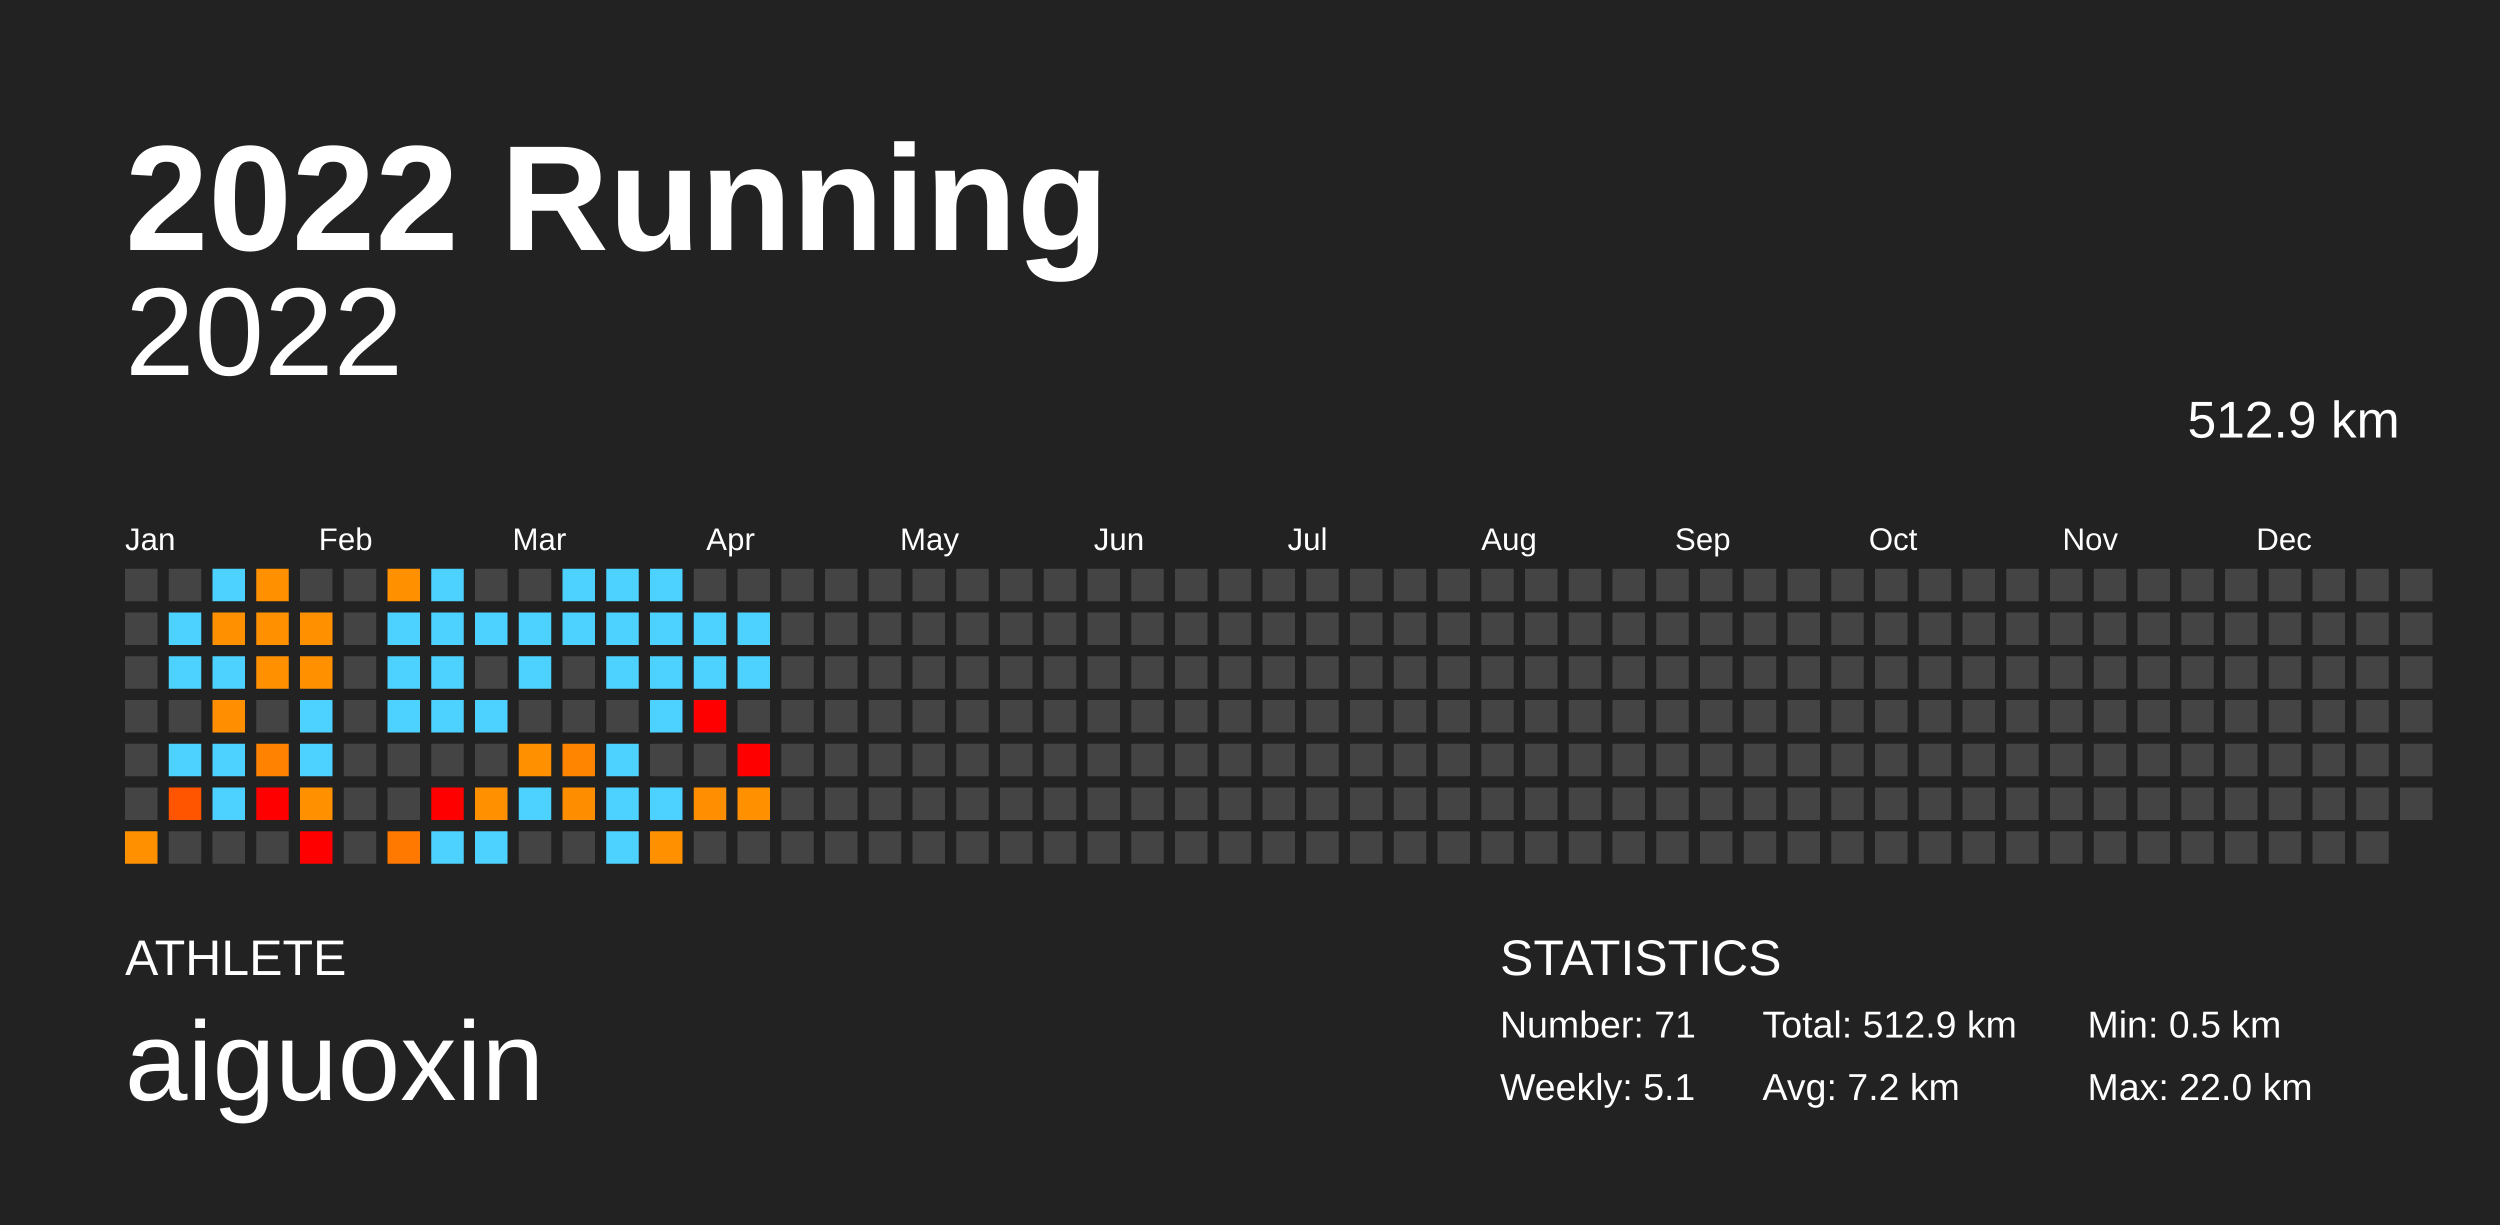
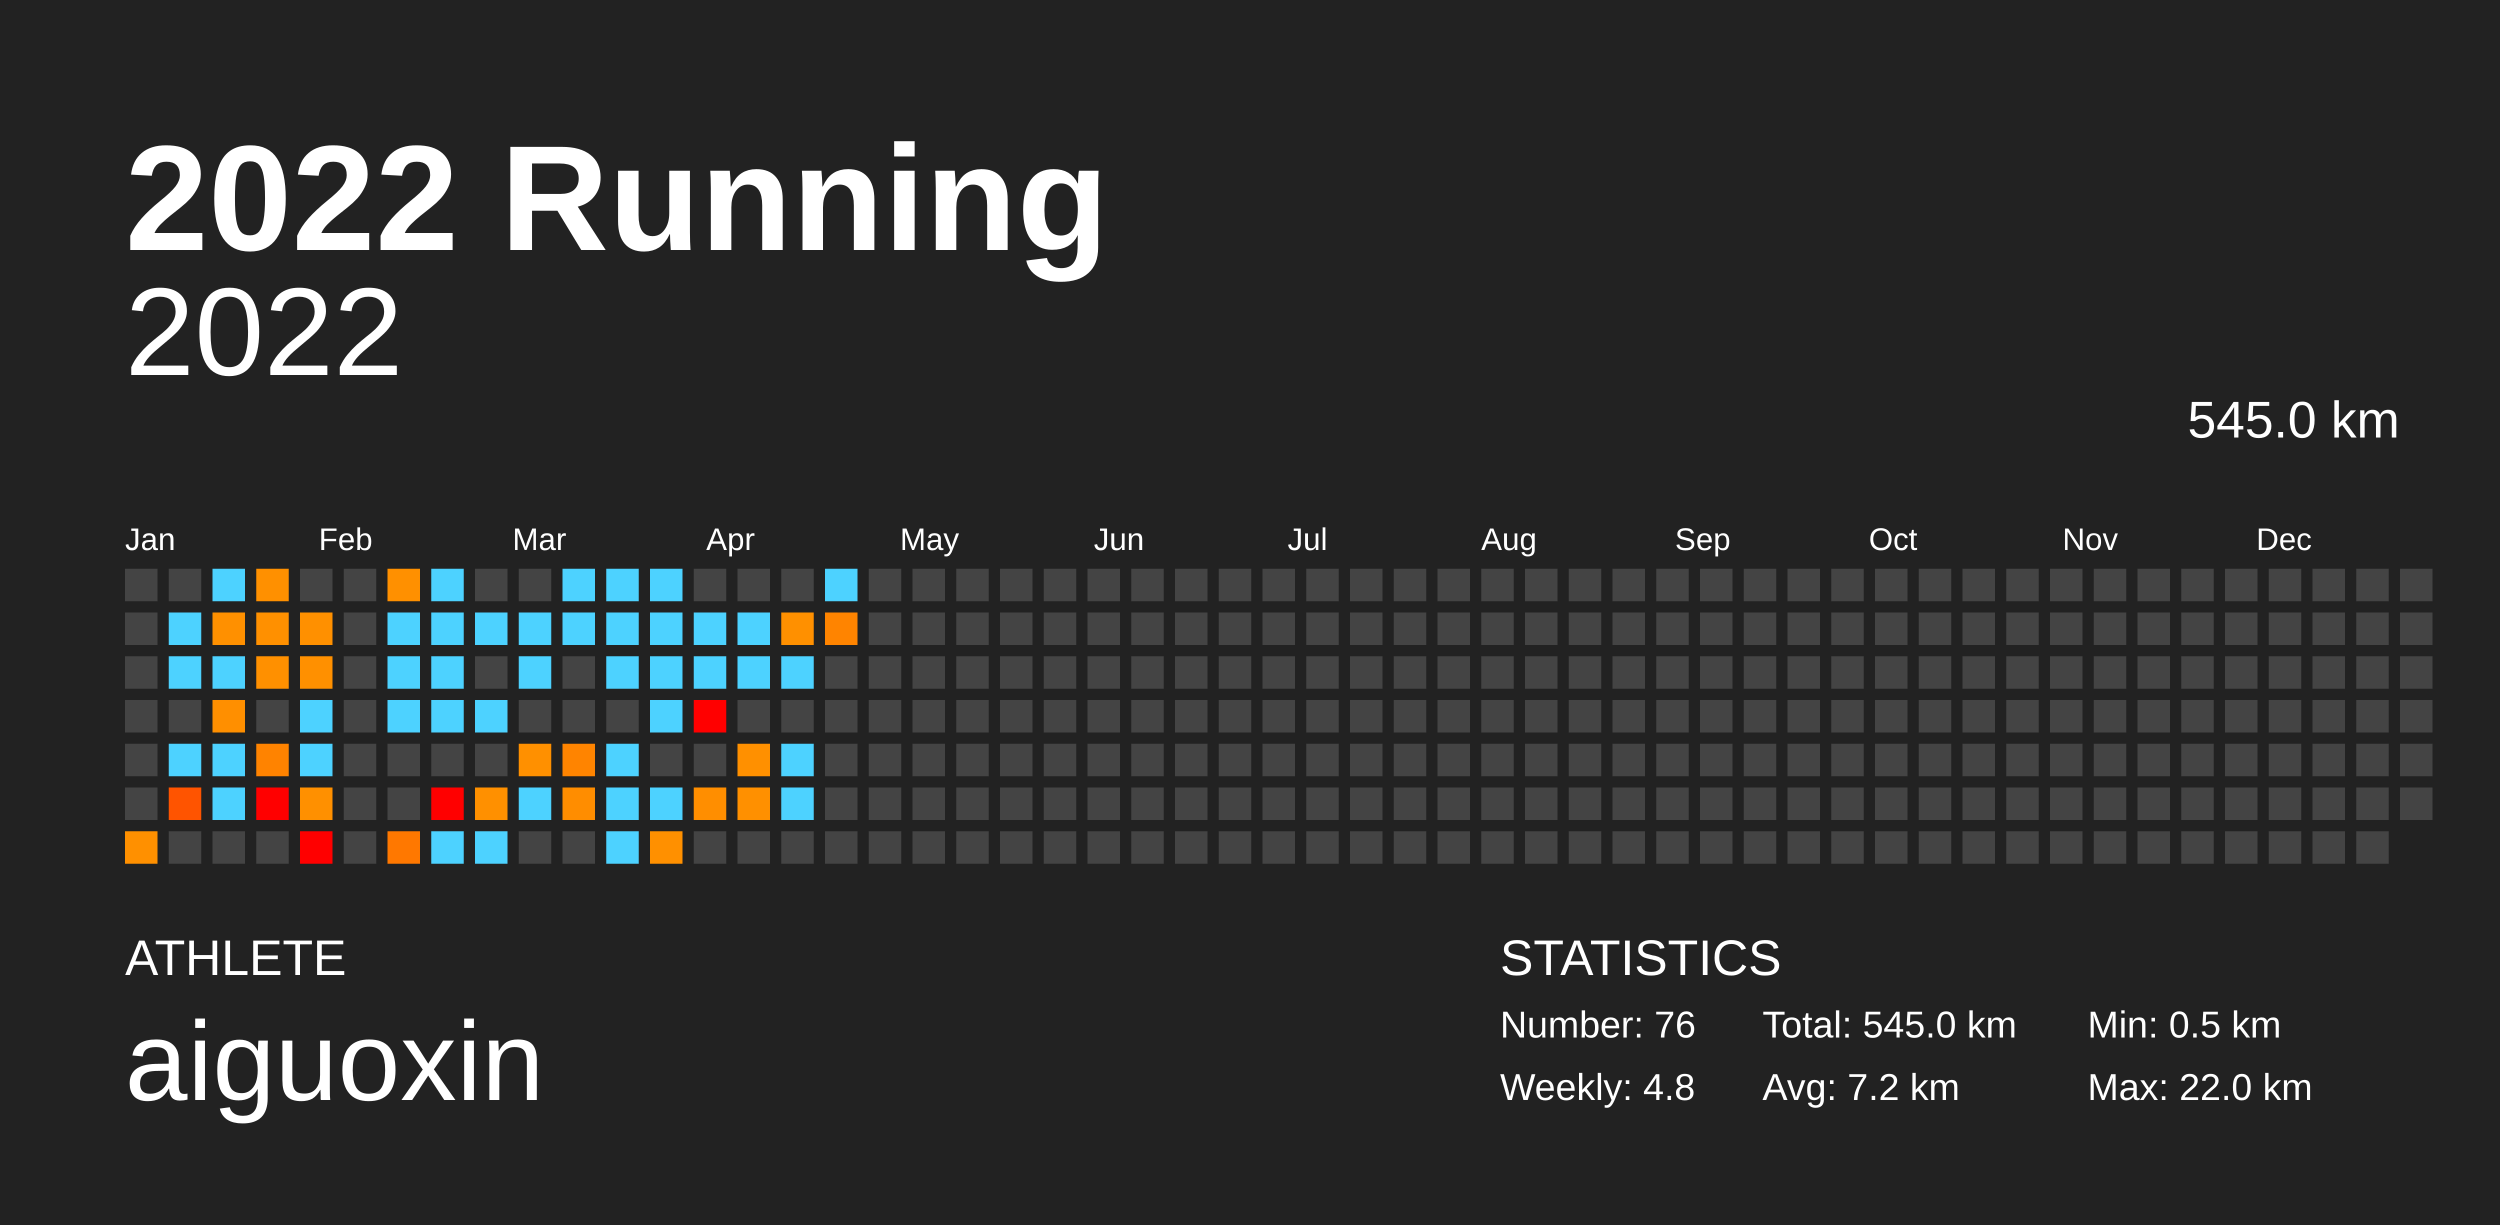
<svg xmlns="http://www.w3.org/2000/svg" baseProfile="full" height="98mm" version="1.1" viewBox="0,0,200,98" width="200mm">
  <defs />
  <rect fill="#222222" height="98" width="200" x="0" y="0" />
  <text fill="#FFFFFF" style="font-size:12px; font-family:Arial; font-weight:bold;" x="10" y="20">2022 Running</text>
  <text fill="#FFFFFF" style="font-size:4px; font-family:Arial" x="10" y="78">ATHLETE</text>
  <text fill="#FFFFFF" style="font-size:9px; font-family:Arial" x="10" y="88">aiguoxin</text>
  <text fill="#FFFFFF" style="font-size:4px; font-family:Arial" x="120" y="78">STATISTICS</text>
-   <text fill="#FFFFFF" style="font-size:3px; font-family:Arial" x="120" y="83">Number: 71</text>
-   <text fill="#FFFFFF" style="font-size:3px; font-family:Arial" x="120" y="88">Weekly: 5.1</text>
-   <text fill="#FFFFFF" style="font-size:3px; font-family:Arial" x="141" y="83">Total: 512.9 km</text>
+   <text fill="#FFFFFF" style="font-size:3px; font-family:Arial" x="120" y="83">Number: 76</text>
+   <text fill="#FFFFFF" style="font-size:3px; font-family:Arial" x="120" y="88">Weekly: 4.8</text>
+   <text fill="#FFFFFF" style="font-size:3px; font-family:Arial" x="141" y="83">Total: 545.0 km</text>
  <text fill="#FFFFFF" style="font-size:3px; font-family:Arial" x="141" y="88">Avg: 7.2 km</text>
  <text fill="#FFFFFF" style="font-size:3px; font-family:Arial" x="167" y="83">Min: 0.5 km</text>
  <text fill="#FFFFFF" style="font-size:3px; font-family:Arial" x="167" y="88">Max: 22.0 km</text>
  <text alignment-baseline="hanging" fill="#FFFFFF" style="font-size:10.0px; font-family:Arial;" x="10" y="30">2022</text>
-   <text alignment-baseline="hanging" fill="#FFFFFF" style="font-size:4.125px; font-family:Arial;" x="175" y="35">512.9 km</text>
+   <text alignment-baseline="hanging" fill="#FFFFFF" style="font-size:4.125px; font-family:Arial;" x="175" y="35">545.0 km</text>
  <text fill="#FFFFFF" style="font-size:2.5px; font-family:Arial" x="10.0" y="44">Jan</text>
  <text fill="#FFFFFF" style="font-size:2.5px; font-family:Arial" x="25.5" y="44">Feb</text>
  <text fill="#FFFFFF" style="font-size:2.5px; font-family:Arial" x="41.0" y="44">Mar</text>
  <text fill="#FFFFFF" style="font-size:2.5px; font-family:Arial" x="56.5" y="44">Apr</text>
  <text fill="#FFFFFF" style="font-size:2.5px; font-family:Arial" x="72.0" y="44">May</text>
  <text fill="#FFFFFF" style="font-size:2.5px; font-family:Arial" x="87.5" y="44">Jun</text>
  <text fill="#FFFFFF" style="font-size:2.5px; font-family:Arial" x="103.0" y="44">Jul</text>
  <text fill="#FFFFFF" style="font-size:2.5px; font-family:Arial" x="118.5" y="44">Aug</text>
  <text fill="#FFFFFF" style="font-size:2.5px; font-family:Arial" x="134.0" y="44">Sep</text>
  <text fill="#FFFFFF" style="font-size:2.5px; font-family:Arial" x="149.5" y="44">Oct</text>
  <text fill="#FFFFFF" style="font-size:2.5px; font-family:Arial" x="165.0" y="44">Nov</text>
  <text fill="#FFFFFF" style="font-size:2.5px; font-family:Arial" x="180.5" y="44">Dec</text>
  <rect fill="#444444" height="2.6" width="2.6" x="10.0" y="45.5" />
  <rect fill="#444444" height="2.6" width="2.6" x="10.0" y="49.0" />
  <rect fill="#444444" height="2.6" width="2.6" x="10.0" y="52.5" />
  <rect fill="#444444" height="2.6" width="2.6" x="10.0" y="56.0" />
  <rect fill="#444444" height="2.6" width="2.6" x="10.0" y="59.5" />
  <rect fill="#444444" height="2.6" width="2.6" x="10.0" y="63.0" />
  <rect fill="#ff9000" height="2.6" width="2.6" x="10.0" y="66.5" />
  <rect fill="#444444" height="2.6" width="2.6" x="13.5" y="45.5" />
  <rect fill="#4dd2ff" height="2.6" width="2.6" x="13.5" y="49.0" />
  <rect fill="#4dd2ff" height="2.6" width="2.6" x="13.5" y="52.5" />
  <rect fill="#444444" height="2.6" width="2.6" x="13.5" y="56.0" />
  <rect fill="#4dd2ff" height="2.6" width="2.6" x="13.5" y="59.5" />
  <rect fill="#ff5400" height="2.6" width="2.6" x="13.5" y="63.0" />
  <rect fill="#444444" height="2.6" width="2.6" x="13.5" y="66.5" />
  <rect fill="#4dd2ff" height="2.6" width="2.6" x="17.0" y="45.5" />
  <rect fill="#ff9000" height="2.6" width="2.6" x="17.0" y="49.0" />
  <rect fill="#4dd2ff" height="2.6" width="2.6" x="17.0" y="52.5" />
  <rect fill="#ff8f00" height="2.6" width="2.6" x="17.0" y="56.0" />
  <rect fill="#4dd2ff" height="2.6" width="2.6" x="17.0" y="59.5" />
  <rect fill="#4dd2ff" height="2.6" width="2.6" x="17.0" y="63.0" />
  <rect fill="#444444" height="2.6" width="2.6" x="17.0" y="66.5" />
  <rect fill="#ff9000" height="2.6" width="2.6" x="20.5" y="45.5" />
  <rect fill="#ff9000" height="2.6" width="2.6" x="20.5" y="49.0" />
  <rect fill="#ff9000" height="2.6" width="2.6" x="20.5" y="52.5" />
  <rect fill="#444444" height="2.6" width="2.6" x="20.5" y="56.0" />
  <rect fill="#ff8300" height="2.6" width="2.6" x="20.5" y="59.5" />
  <rect fill="red" height="2.6" width="2.6" x="20.5" y="63.0" />
  <rect fill="#444444" height="2.6" width="2.6" x="20.5" y="66.5" />
  <rect fill="#444444" height="2.6" width="2.6" x="24.0" y="45.5" />
  <rect fill="#ff9000" height="2.6" width="2.6" x="24.0" y="49.0" />
  <rect fill="#ff9000" height="2.6" width="2.6" x="24.0" y="52.5" />
  <rect fill="#4dd2ff" height="2.6" width="2.6" x="24.0" y="56.0" />
  <rect fill="#4dd2ff" height="2.6" width="2.6" x="24.0" y="59.5" />
  <rect fill="#ff9000" height="2.6" width="2.6" x="24.0" y="63.0" />
  <rect fill="red" height="2.6" width="2.6" x="24.0" y="66.5" />
  <rect fill="#444444" height="2.6" width="2.6" x="27.5" y="45.5" />
  <rect fill="#444444" height="2.6" width="2.6" x="27.5" y="49.0" />
  <rect fill="#444444" height="2.6" width="2.6" x="27.5" y="52.5" />
  <rect fill="#444444" height="2.6" width="2.6" x="27.5" y="56.0" />
  <rect fill="#444444" height="2.6" width="2.6" x="27.5" y="59.5" />
  <rect fill="#444444" height="2.6" width="2.6" x="27.5" y="63.0" />
  <rect fill="#444444" height="2.6" width="2.6" x="27.5" y="66.5" />
  <rect fill="#ff9000" height="2.6" width="2.6" x="31.0" y="45.5" />
  <rect fill="#4dd2ff" height="2.6" width="2.6" x="31.0" y="49.0" />
  <rect fill="#4dd2ff" height="2.6" width="2.6" x="31.0" y="52.5" />
  <rect fill="#4dd2ff" height="2.6" width="2.6" x="31.0" y="56.0" />
  <rect fill="#444444" height="2.6" width="2.6" x="31.0" y="59.5" />
  <rect fill="#444444" height="2.6" width="2.6" x="31.0" y="63.0" />
  <rect fill="#ff7800" height="2.6" width="2.6" x="31.0" y="66.5" />
  <rect fill="#4dd2ff" height="2.6" width="2.6" x="34.5" y="45.5" />
  <rect fill="#4dd2ff" height="2.6" width="2.6" x="34.5" y="49.0" />
  <rect fill="#4dd2ff" height="2.6" width="2.6" x="34.5" y="52.5" />
  <rect fill="#4dd2ff" height="2.6" width="2.6" x="34.5" y="56.0" />
  <rect fill="#444444" height="2.6" width="2.6" x="34.5" y="59.5" />
  <rect fill="red" height="2.6" width="2.6" x="34.5" y="63.0" />
  <rect fill="#4dd2ff" height="2.6" width="2.6" x="34.5" y="66.5" />
  <rect fill="#444444" height="2.6" width="2.6" x="38.0" y="45.5" />
  <rect fill="#4dd2ff" height="2.6" width="2.6" x="38.0" y="49.0" />
  <rect fill="#444444" height="2.6" width="2.6" x="38.0" y="52.5" />
  <rect fill="#4dd2ff" height="2.6" width="2.6" x="38.0" y="56.0" />
  <rect fill="#444444" height="2.6" width="2.6" x="38.0" y="59.5" />
  <rect fill="#ff9000" height="2.6" width="2.6" x="38.0" y="63.0" />
  <rect fill="#4dd2ff" height="2.6" width="2.6" x="38.0" y="66.5" />
  <rect fill="#444444" height="2.6" width="2.6" x="41.5" y="45.5" />
  <rect fill="#4dd2ff" height="2.6" width="2.6" x="41.5" y="49.0" />
  <rect fill="#4dd2ff" height="2.6" width="2.6" x="41.5" y="52.5" />
  <rect fill="#444444" height="2.6" width="2.6" x="41.5" y="56.0" />
  <rect fill="#ff9000" height="2.6" width="2.6" x="41.5" y="59.5" />
  <rect fill="#4dd2ff" height="2.6" width="2.6" x="41.5" y="63.0" />
  <rect fill="#444444" height="2.6" width="2.6" x="41.5" y="66.5" />
  <rect fill="#4dd2ff" height="2.6" width="2.6" x="45.0" y="45.5" />
  <rect fill="#4dd2ff" height="2.6" width="2.6" x="45.0" y="49.0" />
  <rect fill="#444444" height="2.6" width="2.6" x="45.0" y="52.5" />
  <rect fill="#444444" height="2.6" width="2.6" x="45.0" y="56.0" />
  <rect fill="#ff8400" height="2.6" width="2.6" x="45.0" y="59.5" />
  <rect fill="#ff8d00" height="2.6" width="2.6" x="45.0" y="63.0" />
  <rect fill="#444444" height="2.6" width="2.6" x="45.0" y="66.5" />
  <rect fill="#4dd2ff" height="2.6" width="2.6" x="48.5" y="45.5" />
  <rect fill="#4dd2ff" height="2.6" width="2.6" x="48.5" y="49.0" />
  <rect fill="#4dd2ff" height="2.6" width="2.6" x="48.5" y="52.5" />
  <rect fill="#444444" height="2.6" width="2.6" x="48.5" y="56.0" />
  <rect fill="#4dd2ff" height="2.6" width="2.6" x="48.5" y="59.5" />
  <rect fill="#4dd2ff" height="2.6" width="2.6" x="48.5" y="63.0" />
  <rect fill="#4dd2ff" height="2.6" width="2.6" x="48.5" y="66.5" />
  <rect fill="#4dd2ff" height="2.6" width="2.6" x="52.0" y="45.5" />
  <rect fill="#4dd2ff" height="2.6" width="2.6" x="52.0" y="49.0" />
  <rect fill="#4dd2ff" height="2.6" width="2.6" x="52.0" y="52.5" />
  <rect fill="#4dd2ff" height="2.6" width="2.6" x="52.0" y="56.0" />
  <rect fill="#444444" height="2.6" width="2.6" x="52.0" y="59.5" />
  <rect fill="#4dd2ff" height="2.6" width="2.6" x="52.0" y="63.0" />
  <rect fill="#ff9000" height="2.6" width="2.6" x="52.0" y="66.5" />
  <rect fill="#444444" height="2.6" width="2.6" x="55.5" y="45.5" />
  <rect fill="#4dd2ff" height="2.6" width="2.6" x="55.5" y="49.0" />
  <rect fill="#4dd2ff" height="2.6" width="2.6" x="55.5" y="52.5" />
  <rect fill="red" height="2.6" width="2.6" x="55.5" y="56.0" />
  <rect fill="#444444" height="2.6" width="2.6" x="55.5" y="59.5" />
  <rect fill="#ff8e00" height="2.6" width="2.6" x="55.5" y="63.0" />
  <rect fill="#444444" height="2.6" width="2.6" x="55.5" y="66.5" />
  <rect fill="#444444" height="2.6" width="2.6" x="59.0" y="45.5" />
  <rect fill="#4dd2ff" height="2.6" width="2.6" x="59.0" y="49.0" />
  <rect fill="#4dd2ff" height="2.6" width="2.6" x="59.0" y="52.5" />
  <rect fill="#444444" height="2.6" width="2.6" x="59.0" y="56.0" />
-   <rect fill="red" height="2.6" width="2.6" x="59.0" y="59.5" />
+   <rect fill="#ff9000" height="2.6" width="2.6" x="59.0" y="59.5" />
  <rect fill="#ff9000" height="2.6" width="2.6" x="59.0" y="63.0" />
  <rect fill="#444444" height="2.6" width="2.6" x="59.0" y="66.5" />
  <rect fill="#444444" height="2.6" width="2.6" x="62.5" y="45.5" />
-   <rect fill="#444444" height="2.6" width="2.6" x="62.5" y="49.0" />
-   <rect fill="#444444" height="2.6" width="2.6" x="62.5" y="52.5" />
+   <rect fill="#ff9000" height="2.6" width="2.6" x="62.5" y="49.0" />
+   <rect fill="#4dd2ff" height="2.6" width="2.6" x="62.5" y="52.5" />
  <rect fill="#444444" height="2.6" width="2.6" x="62.5" y="56.0" />
-   <rect fill="#444444" height="2.6" width="2.6" x="62.5" y="59.5" />
-   <rect fill="#444444" height="2.6" width="2.6" x="62.5" y="63.0" />
+   <rect fill="#4dd2ff" height="2.6" width="2.6" x="62.5" y="59.5" />
+   <rect fill="#4dd2ff" height="2.6" width="2.6" x="62.5" y="63.0" />
  <rect fill="#444444" height="2.6" width="2.6" x="62.5" y="66.5" />
-   <rect fill="#444444" height="2.6" width="2.6" x="66.0" y="45.5" />
-   <rect fill="#444444" height="2.6" width="2.6" x="66.0" y="49.0" />
+   <rect fill="#4dd2ff" height="2.6" width="2.6" x="66.0" y="45.5" />
+   <rect fill="#ff8400" height="2.6" width="2.6" x="66.0" y="49.0" />
  <rect fill="#444444" height="2.6" width="2.6" x="66.0" y="52.5" />
  <rect fill="#444444" height="2.6" width="2.6" x="66.0" y="56.0" />
  <rect fill="#444444" height="2.6" width="2.6" x="66.0" y="59.5" />
  <rect fill="#444444" height="2.6" width="2.6" x="66.0" y="63.0" />
  <rect fill="#444444" height="2.6" width="2.6" x="66.0" y="66.5" />
  <rect fill="#444444" height="2.6" width="2.6" x="69.5" y="45.5" />
  <rect fill="#444444" height="2.6" width="2.6" x="69.5" y="49.0" />
  <rect fill="#444444" height="2.6" width="2.6" x="69.5" y="52.5" />
  <rect fill="#444444" height="2.6" width="2.6" x="69.5" y="56.0" />
  <rect fill="#444444" height="2.6" width="2.6" x="69.5" y="59.5" />
  <rect fill="#444444" height="2.6" width="2.6" x="69.5" y="63.0" />
  <rect fill="#444444" height="2.6" width="2.6" x="69.5" y="66.5" />
  <rect fill="#444444" height="2.6" width="2.6" x="73.0" y="45.5" />
  <rect fill="#444444" height="2.6" width="2.6" x="73.0" y="49.0" />
  <rect fill="#444444" height="2.6" width="2.6" x="73.0" y="52.5" />
  <rect fill="#444444" height="2.6" width="2.6" x="73.0" y="56.0" />
  <rect fill="#444444" height="2.6" width="2.6" x="73.0" y="59.5" />
  <rect fill="#444444" height="2.6" width="2.6" x="73.0" y="63.0" />
  <rect fill="#444444" height="2.6" width="2.6" x="73.0" y="66.5" />
  <rect fill="#444444" height="2.6" width="2.6" x="76.5" y="45.5" />
  <rect fill="#444444" height="2.6" width="2.6" x="76.5" y="49.0" />
  <rect fill="#444444" height="2.6" width="2.6" x="76.5" y="52.5" />
  <rect fill="#444444" height="2.6" width="2.6" x="76.5" y="56.0" />
  <rect fill="#444444" height="2.6" width="2.6" x="76.5" y="59.5" />
  <rect fill="#444444" height="2.6" width="2.6" x="76.5" y="63.0" />
  <rect fill="#444444" height="2.6" width="2.6" x="76.5" y="66.5" />
  <rect fill="#444444" height="2.6" width="2.6" x="80.0" y="45.5" />
  <rect fill="#444444" height="2.6" width="2.6" x="80.0" y="49.0" />
  <rect fill="#444444" height="2.6" width="2.6" x="80.0" y="52.5" />
  <rect fill="#444444" height="2.6" width="2.6" x="80.0" y="56.0" />
  <rect fill="#444444" height="2.6" width="2.6" x="80.0" y="59.5" />
  <rect fill="#444444" height="2.6" width="2.6" x="80.0" y="63.0" />
  <rect fill="#444444" height="2.6" width="2.6" x="80.0" y="66.5" />
  <rect fill="#444444" height="2.6" width="2.6" x="83.5" y="45.5" />
  <rect fill="#444444" height="2.6" width="2.6" x="83.5" y="49.0" />
  <rect fill="#444444" height="2.6" width="2.6" x="83.5" y="52.5" />
  <rect fill="#444444" height="2.6" width="2.6" x="83.5" y="56.0" />
  <rect fill="#444444" height="2.6" width="2.6" x="83.5" y="59.5" />
  <rect fill="#444444" height="2.6" width="2.6" x="83.5" y="63.0" />
  <rect fill="#444444" height="2.6" width="2.6" x="83.5" y="66.5" />
  <rect fill="#444444" height="2.6" width="2.6" x="87.0" y="45.5" />
  <rect fill="#444444" height="2.6" width="2.6" x="87.0" y="49.0" />
  <rect fill="#444444" height="2.6" width="2.6" x="87.0" y="52.5" />
  <rect fill="#444444" height="2.6" width="2.6" x="87.0" y="56.0" />
  <rect fill="#444444" height="2.6" width="2.6" x="87.0" y="59.5" />
  <rect fill="#444444" height="2.6" width="2.6" x="87.0" y="63.0" />
  <rect fill="#444444" height="2.6" width="2.6" x="87.0" y="66.5" />
  <rect fill="#444444" height="2.6" width="2.6" x="90.5" y="45.5" />
  <rect fill="#444444" height="2.6" width="2.6" x="90.5" y="49.0" />
  <rect fill="#444444" height="2.6" width="2.6" x="90.5" y="52.5" />
  <rect fill="#444444" height="2.6" width="2.6" x="90.5" y="56.0" />
  <rect fill="#444444" height="2.6" width="2.6" x="90.5" y="59.5" />
  <rect fill="#444444" height="2.6" width="2.6" x="90.5" y="63.0" />
  <rect fill="#444444" height="2.6" width="2.6" x="90.5" y="66.5" />
  <rect fill="#444444" height="2.6" width="2.6" x="94.0" y="45.5" />
  <rect fill="#444444" height="2.6" width="2.6" x="94.0" y="49.0" />
  <rect fill="#444444" height="2.6" width="2.6" x="94.0" y="52.5" />
  <rect fill="#444444" height="2.6" width="2.6" x="94.0" y="56.0" />
  <rect fill="#444444" height="2.6" width="2.6" x="94.0" y="59.5" />
  <rect fill="#444444" height="2.6" width="2.6" x="94.0" y="63.0" />
  <rect fill="#444444" height="2.6" width="2.6" x="94.0" y="66.5" />
  <rect fill="#444444" height="2.6" width="2.6" x="97.5" y="45.5" />
  <rect fill="#444444" height="2.6" width="2.6" x="97.5" y="49.0" />
  <rect fill="#444444" height="2.6" width="2.6" x="97.5" y="52.5" />
  <rect fill="#444444" height="2.6" width="2.6" x="97.5" y="56.0" />
  <rect fill="#444444" height="2.6" width="2.6" x="97.5" y="59.5" />
  <rect fill="#444444" height="2.6" width="2.6" x="97.5" y="63.0" />
  <rect fill="#444444" height="2.6" width="2.6" x="97.5" y="66.5" />
  <rect fill="#444444" height="2.6" width="2.6" x="101.0" y="45.5" />
  <rect fill="#444444" height="2.6" width="2.6" x="101.0" y="49.0" />
  <rect fill="#444444" height="2.6" width="2.6" x="101.0" y="52.5" />
  <rect fill="#444444" height="2.6" width="2.6" x="101.0" y="56.0" />
  <rect fill="#444444" height="2.6" width="2.6" x="101.0" y="59.5" />
  <rect fill="#444444" height="2.6" width="2.6" x="101.0" y="63.0" />
  <rect fill="#444444" height="2.6" width="2.6" x="101.0" y="66.5" />
  <rect fill="#444444" height="2.6" width="2.6" x="104.5" y="45.5" />
  <rect fill="#444444" height="2.6" width="2.6" x="104.5" y="49.0" />
  <rect fill="#444444" height="2.6" width="2.6" x="104.5" y="52.5" />
  <rect fill="#444444" height="2.6" width="2.6" x="104.5" y="56.0" />
  <rect fill="#444444" height="2.6" width="2.6" x="104.5" y="59.5" />
  <rect fill="#444444" height="2.6" width="2.6" x="104.5" y="63.0" />
  <rect fill="#444444" height="2.6" width="2.6" x="104.5" y="66.5" />
  <rect fill="#444444" height="2.6" width="2.6" x="108.0" y="45.5" />
  <rect fill="#444444" height="2.6" width="2.6" x="108.0" y="49.0" />
  <rect fill="#444444" height="2.6" width="2.6" x="108.0" y="52.5" />
  <rect fill="#444444" height="2.6" width="2.6" x="108.0" y="56.0" />
  <rect fill="#444444" height="2.6" width="2.6" x="108.0" y="59.5" />
  <rect fill="#444444" height="2.6" width="2.6" x="108.0" y="63.0" />
  <rect fill="#444444" height="2.6" width="2.6" x="108.0" y="66.5" />
  <rect fill="#444444" height="2.6" width="2.6" x="111.5" y="45.5" />
  <rect fill="#444444" height="2.6" width="2.6" x="111.5" y="49.0" />
  <rect fill="#444444" height="2.6" width="2.6" x="111.5" y="52.5" />
  <rect fill="#444444" height="2.6" width="2.6" x="111.5" y="56.0" />
  <rect fill="#444444" height="2.6" width="2.6" x="111.5" y="59.5" />
  <rect fill="#444444" height="2.6" width="2.6" x="111.5" y="63.0" />
  <rect fill="#444444" height="2.6" width="2.6" x="111.5" y="66.5" />
  <rect fill="#444444" height="2.6" width="2.6" x="115.0" y="45.5" />
  <rect fill="#444444" height="2.6" width="2.6" x="115.0" y="49.0" />
  <rect fill="#444444" height="2.6" width="2.6" x="115.0" y="52.5" />
  <rect fill="#444444" height="2.6" width="2.6" x="115.0" y="56.0" />
  <rect fill="#444444" height="2.6" width="2.6" x="115.0" y="59.5" />
  <rect fill="#444444" height="2.6" width="2.6" x="115.0" y="63.0" />
  <rect fill="#444444" height="2.6" width="2.6" x="115.0" y="66.5" />
  <rect fill="#444444" height="2.6" width="2.6" x="118.5" y="45.5" />
  <rect fill="#444444" height="2.6" width="2.6" x="118.5" y="49.0" />
  <rect fill="#444444" height="2.6" width="2.6" x="118.5" y="52.5" />
  <rect fill="#444444" height="2.6" width="2.6" x="118.5" y="56.0" />
  <rect fill="#444444" height="2.6" width="2.6" x="118.5" y="59.5" />
  <rect fill="#444444" height="2.6" width="2.6" x="118.5" y="63.0" />
  <rect fill="#444444" height="2.6" width="2.6" x="118.5" y="66.5" />
  <rect fill="#444444" height="2.6" width="2.6" x="122.0" y="45.5" />
  <rect fill="#444444" height="2.6" width="2.6" x="122.0" y="49.0" />
  <rect fill="#444444" height="2.6" width="2.6" x="122.0" y="52.5" />
  <rect fill="#444444" height="2.6" width="2.6" x="122.0" y="56.0" />
  <rect fill="#444444" height="2.6" width="2.6" x="122.0" y="59.5" />
  <rect fill="#444444" height="2.6" width="2.6" x="122.0" y="63.0" />
  <rect fill="#444444" height="2.6" width="2.6" x="122.0" y="66.5" />
  <rect fill="#444444" height="2.6" width="2.6" x="125.5" y="45.5" />
  <rect fill="#444444" height="2.6" width="2.6" x="125.5" y="49.0" />
  <rect fill="#444444" height="2.6" width="2.6" x="125.5" y="52.5" />
  <rect fill="#444444" height="2.6" width="2.6" x="125.5" y="56.0" />
  <rect fill="#444444" height="2.6" width="2.6" x="125.5" y="59.5" />
  <rect fill="#444444" height="2.6" width="2.6" x="125.5" y="63.0" />
  <rect fill="#444444" height="2.6" width="2.6" x="125.5" y="66.5" />
  <rect fill="#444444" height="2.6" width="2.6" x="129.0" y="45.5" />
  <rect fill="#444444" height="2.6" width="2.6" x="129.0" y="49.0" />
  <rect fill="#444444" height="2.6" width="2.6" x="129.0" y="52.5" />
  <rect fill="#444444" height="2.6" width="2.6" x="129.0" y="56.0" />
  <rect fill="#444444" height="2.6" width="2.6" x="129.0" y="59.5" />
  <rect fill="#444444" height="2.6" width="2.6" x="129.0" y="63.0" />
  <rect fill="#444444" height="2.6" width="2.6" x="129.0" y="66.5" />
  <rect fill="#444444" height="2.6" width="2.6" x="132.5" y="45.5" />
  <rect fill="#444444" height="2.6" width="2.6" x="132.5" y="49.0" />
  <rect fill="#444444" height="2.6" width="2.6" x="132.5" y="52.5" />
  <rect fill="#444444" height="2.6" width="2.6" x="132.5" y="56.0" />
  <rect fill="#444444" height="2.6" width="2.6" x="132.5" y="59.5" />
  <rect fill="#444444" height="2.6" width="2.6" x="132.5" y="63.0" />
  <rect fill="#444444" height="2.6" width="2.6" x="132.5" y="66.5" />
  <rect fill="#444444" height="2.6" width="2.6" x="136.0" y="45.5" />
  <rect fill="#444444" height="2.6" width="2.6" x="136.0" y="49.0" />
  <rect fill="#444444" height="2.6" width="2.6" x="136.0" y="52.5" />
  <rect fill="#444444" height="2.6" width="2.6" x="136.0" y="56.0" />
  <rect fill="#444444" height="2.6" width="2.6" x="136.0" y="59.5" />
  <rect fill="#444444" height="2.6" width="2.6" x="136.0" y="63.0" />
  <rect fill="#444444" height="2.6" width="2.6" x="136.0" y="66.5" />
  <rect fill="#444444" height="2.6" width="2.6" x="139.5" y="45.5" />
  <rect fill="#444444" height="2.6" width="2.6" x="139.5" y="49.0" />
  <rect fill="#444444" height="2.6" width="2.6" x="139.5" y="52.5" />
  <rect fill="#444444" height="2.6" width="2.6" x="139.5" y="56.0" />
  <rect fill="#444444" height="2.6" width="2.6" x="139.5" y="59.5" />
  <rect fill="#444444" height="2.6" width="2.6" x="139.5" y="63.0" />
  <rect fill="#444444" height="2.6" width="2.6" x="139.5" y="66.5" />
  <rect fill="#444444" height="2.6" width="2.6" x="143.0" y="45.5" />
  <rect fill="#444444" height="2.6" width="2.6" x="143.0" y="49.0" />
  <rect fill="#444444" height="2.6" width="2.6" x="143.0" y="52.5" />
  <rect fill="#444444" height="2.6" width="2.6" x="143.0" y="56.0" />
  <rect fill="#444444" height="2.6" width="2.6" x="143.0" y="59.5" />
  <rect fill="#444444" height="2.6" width="2.6" x="143.0" y="63.0" />
  <rect fill="#444444" height="2.6" width="2.6" x="143.0" y="66.5" />
  <rect fill="#444444" height="2.6" width="2.6" x="146.5" y="45.5" />
  <rect fill="#444444" height="2.6" width="2.6" x="146.5" y="49.0" />
  <rect fill="#444444" height="2.6" width="2.6" x="146.5" y="52.5" />
  <rect fill="#444444" height="2.6" width="2.6" x="146.5" y="56.0" />
  <rect fill="#444444" height="2.6" width="2.6" x="146.5" y="59.5" />
  <rect fill="#444444" height="2.6" width="2.6" x="146.5" y="63.0" />
  <rect fill="#444444" height="2.6" width="2.6" x="146.5" y="66.5" />
  <rect fill="#444444" height="2.6" width="2.6" x="150.0" y="45.5" />
  <rect fill="#444444" height="2.6" width="2.6" x="150.0" y="49.0" />
  <rect fill="#444444" height="2.6" width="2.6" x="150.0" y="52.5" />
  <rect fill="#444444" height="2.6" width="2.6" x="150.0" y="56.0" />
  <rect fill="#444444" height="2.6" width="2.6" x="150.0" y="59.5" />
  <rect fill="#444444" height="2.6" width="2.6" x="150.0" y="63.0" />
  <rect fill="#444444" height="2.6" width="2.6" x="150.0" y="66.5" />
  <rect fill="#444444" height="2.6" width="2.6" x="153.5" y="45.5" />
  <rect fill="#444444" height="2.6" width="2.6" x="153.5" y="49.0" />
  <rect fill="#444444" height="2.6" width="2.6" x="153.5" y="52.5" />
  <rect fill="#444444" height="2.6" width="2.6" x="153.5" y="56.0" />
  <rect fill="#444444" height="2.6" width="2.6" x="153.5" y="59.5" />
  <rect fill="#444444" height="2.6" width="2.6" x="153.5" y="63.0" />
  <rect fill="#444444" height="2.6" width="2.6" x="153.5" y="66.5" />
  <rect fill="#444444" height="2.6" width="2.6" x="157.0" y="45.5" />
  <rect fill="#444444" height="2.6" width="2.6" x="157.0" y="49.0" />
  <rect fill="#444444" height="2.6" width="2.6" x="157.0" y="52.5" />
  <rect fill="#444444" height="2.6" width="2.6" x="157.0" y="56.0" />
  <rect fill="#444444" height="2.6" width="2.6" x="157.0" y="59.5" />
  <rect fill="#444444" height="2.6" width="2.6" x="157.0" y="63.0" />
  <rect fill="#444444" height="2.6" width="2.6" x="157.0" y="66.5" />
  <rect fill="#444444" height="2.6" width="2.6" x="160.5" y="45.5" />
  <rect fill="#444444" height="2.6" width="2.6" x="160.5" y="49.0" />
  <rect fill="#444444" height="2.6" width="2.6" x="160.5" y="52.5" />
  <rect fill="#444444" height="2.6" width="2.6" x="160.5" y="56.0" />
  <rect fill="#444444" height="2.6" width="2.6" x="160.5" y="59.5" />
  <rect fill="#444444" height="2.6" width="2.6" x="160.5" y="63.0" />
  <rect fill="#444444" height="2.6" width="2.6" x="160.5" y="66.5" />
  <rect fill="#444444" height="2.6" width="2.6" x="164.0" y="45.5" />
  <rect fill="#444444" height="2.6" width="2.6" x="164.0" y="49.0" />
  <rect fill="#444444" height="2.6" width="2.6" x="164.0" y="52.5" />
  <rect fill="#444444" height="2.6" width="2.6" x="164.0" y="56.0" />
  <rect fill="#444444" height="2.6" width="2.6" x="164.0" y="59.5" />
  <rect fill="#444444" height="2.6" width="2.6" x="164.0" y="63.0" />
  <rect fill="#444444" height="2.6" width="2.6" x="164.0" y="66.5" />
  <rect fill="#444444" height="2.6" width="2.6" x="167.5" y="45.5" />
  <rect fill="#444444" height="2.6" width="2.6" x="167.5" y="49.0" />
  <rect fill="#444444" height="2.6" width="2.6" x="167.5" y="52.5" />
  <rect fill="#444444" height="2.6" width="2.6" x="167.5" y="56.0" />
  <rect fill="#444444" height="2.6" width="2.6" x="167.5" y="59.5" />
  <rect fill="#444444" height="2.6" width="2.6" x="167.5" y="63.0" />
  <rect fill="#444444" height="2.6" width="2.6" x="167.5" y="66.5" />
  <rect fill="#444444" height="2.6" width="2.6" x="171.0" y="45.5" />
  <rect fill="#444444" height="2.6" width="2.6" x="171.0" y="49.0" />
  <rect fill="#444444" height="2.6" width="2.6" x="171.0" y="52.5" />
  <rect fill="#444444" height="2.6" width="2.6" x="171.0" y="56.0" />
  <rect fill="#444444" height="2.6" width="2.6" x="171.0" y="59.5" />
  <rect fill="#444444" height="2.6" width="2.6" x="171.0" y="63.0" />
  <rect fill="#444444" height="2.6" width="2.6" x="171.0" y="66.5" />
  <rect fill="#444444" height="2.6" width="2.6" x="174.5" y="45.5" />
  <rect fill="#444444" height="2.6" width="2.6" x="174.5" y="49.0" />
  <rect fill="#444444" height="2.6" width="2.6" x="174.5" y="52.5" />
  <rect fill="#444444" height="2.6" width="2.6" x="174.5" y="56.0" />
  <rect fill="#444444" height="2.6" width="2.6" x="174.5" y="59.5" />
  <rect fill="#444444" height="2.6" width="2.6" x="174.5" y="63.0" />
  <rect fill="#444444" height="2.6" width="2.6" x="174.5" y="66.5" />
  <rect fill="#444444" height="2.6" width="2.6" x="178.0" y="45.5" />
  <rect fill="#444444" height="2.6" width="2.6" x="178.0" y="49.0" />
  <rect fill="#444444" height="2.6" width="2.6" x="178.0" y="52.5" />
  <rect fill="#444444" height="2.6" width="2.6" x="178.0" y="56.0" />
  <rect fill="#444444" height="2.6" width="2.6" x="178.0" y="59.5" />
  <rect fill="#444444" height="2.6" width="2.6" x="178.0" y="63.0" />
  <rect fill="#444444" height="2.6" width="2.6" x="178.0" y="66.5" />
  <rect fill="#444444" height="2.6" width="2.6" x="181.5" y="45.5" />
  <rect fill="#444444" height="2.6" width="2.6" x="181.5" y="49.0" />
  <rect fill="#444444" height="2.6" width="2.6" x="181.5" y="52.5" />
  <rect fill="#444444" height="2.6" width="2.6" x="181.5" y="56.0" />
  <rect fill="#444444" height="2.6" width="2.6" x="181.5" y="59.5" />
  <rect fill="#444444" height="2.6" width="2.6" x="181.5" y="63.0" />
  <rect fill="#444444" height="2.6" width="2.6" x="181.5" y="66.5" />
  <rect fill="#444444" height="2.6" width="2.6" x="185.0" y="45.5" />
  <rect fill="#444444" height="2.6" width="2.6" x="185.0" y="49.0" />
  <rect fill="#444444" height="2.6" width="2.6" x="185.0" y="52.5" />
  <rect fill="#444444" height="2.6" width="2.6" x="185.0" y="56.0" />
  <rect fill="#444444" height="2.6" width="2.6" x="185.0" y="59.5" />
  <rect fill="#444444" height="2.6" width="2.6" x="185.0" y="63.0" />
  <rect fill="#444444" height="2.6" width="2.6" x="185.0" y="66.5" />
  <rect fill="#444444" height="2.6" width="2.6" x="188.5" y="45.5" />
  <rect fill="#444444" height="2.6" width="2.6" x="188.5" y="49.0" />
  <rect fill="#444444" height="2.6" width="2.6" x="188.5" y="52.5" />
  <rect fill="#444444" height="2.6" width="2.6" x="188.5" y="56.0" />
  <rect fill="#444444" height="2.6" width="2.6" x="188.5" y="59.5" />
  <rect fill="#444444" height="2.6" width="2.6" x="188.5" y="63.0" />
  <rect fill="#444444" height="2.6" width="2.6" x="188.5" y="66.5" />
  <rect fill="#444444" height="2.6" width="2.6" x="192.0" y="45.5" />
  <rect fill="#444444" height="2.6" width="2.6" x="192.0" y="49.0" />
  <rect fill="#444444" height="2.6" width="2.6" x="192.0" y="52.5" />
  <rect fill="#444444" height="2.6" width="2.6" x="192.0" y="56.0" />
  <rect fill="#444444" height="2.6" width="2.6" x="192.0" y="59.5" />
  <rect fill="#444444" height="2.6" width="2.6" x="192.0" y="63.0" />
</svg>
